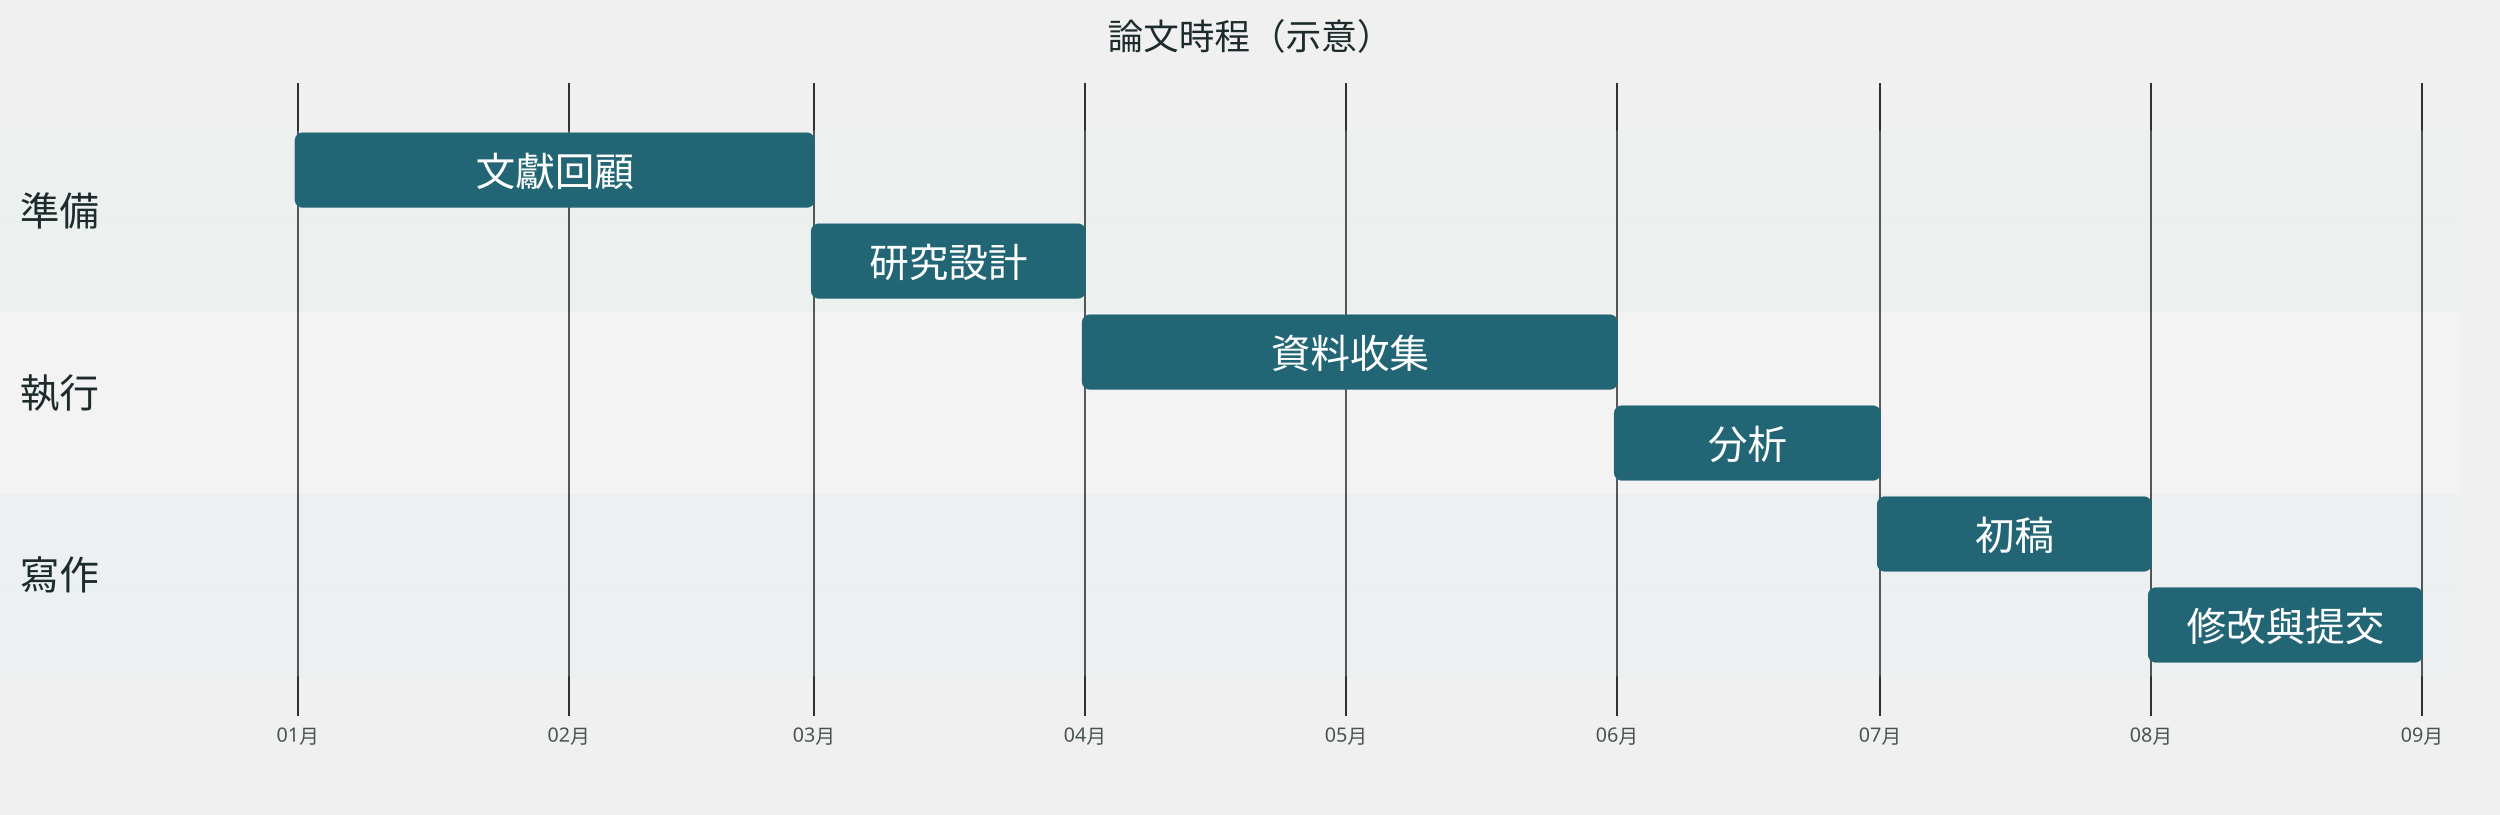
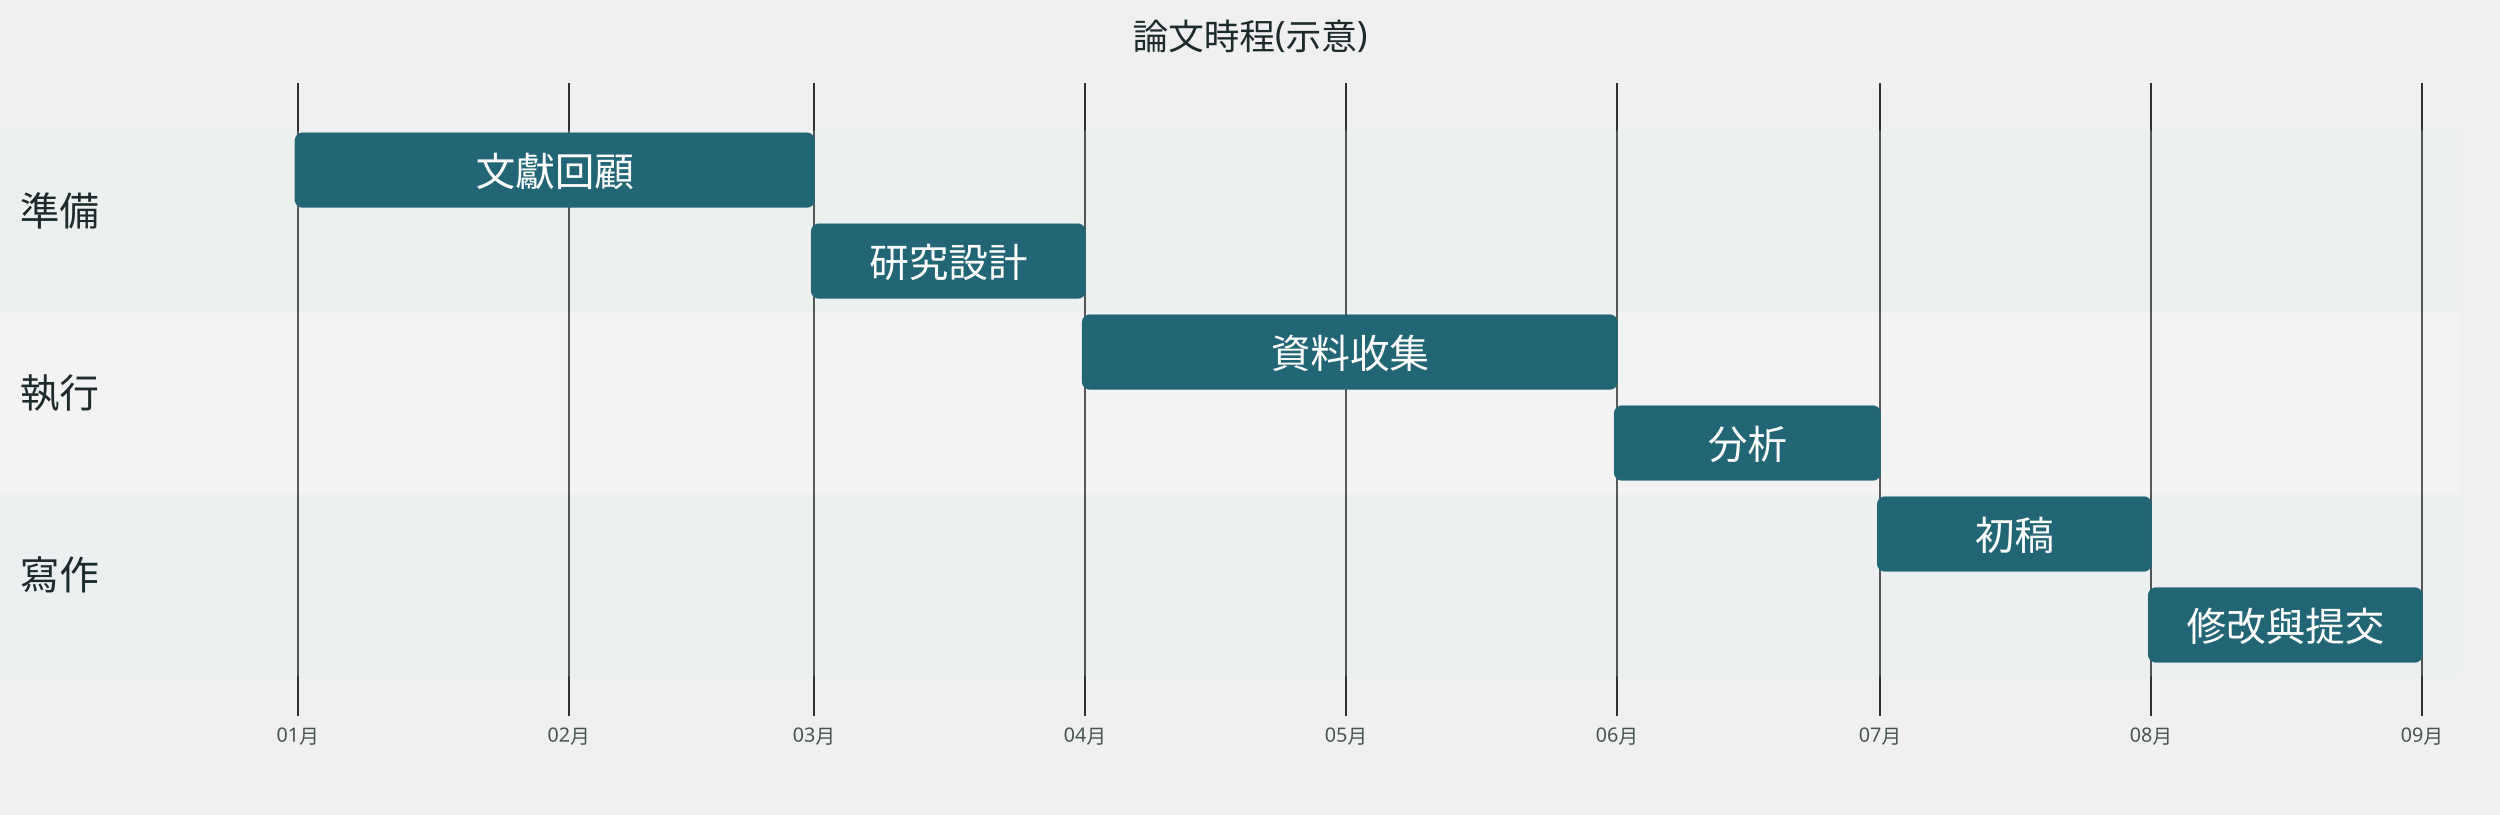
<svg xmlns="http://www.w3.org/2000/svg" id="svg_gantt" width="100%" viewBox="0 0 1264 412" style="max-width: 1264px;" role="graphics-document document" aria-roledescription="gantt">
  <style>#svg_gantt{font-family:'Noto Sans TC','Microsoft JhengHei','PingFang TC','Segoe UI',sans-serif;font-size:22px;fill:#1E2B2C;}@keyframes edge-animation-frame{from{stroke-dashoffset:0;}}@keyframes dash{to{stroke-dashoffset:0;}}#svg_gantt .edge-animation-slow{stroke-dasharray:9,5!important;stroke-dashoffset:900;animation:dash 50s linear infinite;stroke-linecap:round;}#svg_gantt .edge-animation-fast{stroke-dasharray:9,5!important;stroke-dashoffset:900;animation:dash 20s linear infinite;stroke-linecap:round;}#svg_gantt .error-icon{fill:#DDF0E7;}#svg_gantt .error-text{fill:#1E2B2C;stroke:#1E2B2C;}#svg_gantt .edge-thickness-normal{stroke-width:1px;}#svg_gantt .edge-thickness-thick{stroke-width:3.5px;}#svg_gantt .edge-pattern-solid{stroke-dasharray:0;}#svg_gantt .edge-thickness-invisible{stroke-width:0;fill:none;}#svg_gantt .edge-pattern-dashed{stroke-dasharray:3;}#svg_gantt .edge-pattern-dotted{stroke-dasharray:2;}#svg_gantt .marker{fill:#226676;stroke:#226676;}#svg_gantt .marker.cross{stroke:#226676;}#svg_gantt svg{font-family:'Noto Sans TC','Microsoft JhengHei','PingFang TC','Segoe UI',sans-serif;font-size:22px;}#svg_gantt p{margin:0;}#svg_gantt .mermaid-main-font{font-family:'Noto Sans TC','Microsoft JhengHei','PingFang TC','Segoe UI',sans-serif;}#svg_gantt .exclude-range{fill:#eeeeee;}#svg_gantt .section{stroke:none;opacity:0.2;}#svg_gantt .section0{fill:#DDF0E7;}#svg_gantt .section2{fill:#DDEEF1;}#svg_gantt .section1,#svg_gantt .section3{fill:#FFFFFF;opacity:0.2;}#svg_gantt .sectionTitle0{fill:#1E2B2C;}#svg_gantt .sectionTitle1{fill:#1E2B2C;}#svg_gantt .sectionTitle2{fill:#1E2B2C;}#svg_gantt .sectionTitle3{fill:#1E2B2C;}#svg_gantt .sectionTitle{text-anchor:start;font-family:'Noto Sans TC','Microsoft JhengHei','PingFang TC','Segoe UI',sans-serif;}#svg_gantt .grid .tick{stroke:#E3DDD3;opacity:0.8;shape-rendering:crispEdges;}#svg_gantt .grid .tick text{font-family:'Noto Sans TC','Microsoft JhengHei','PingFang TC','Segoe UI',sans-serif;fill:#1E2B2C;}#svg_gantt .grid path{stroke-width:0;}#svg_gantt .today{fill:none;stroke:#D0656E;stroke-width:2px;}#svg_gantt .task{stroke-width:2;}#svg_gantt .taskText{text-anchor:middle;font-family:'Noto Sans TC','Microsoft JhengHei','PingFang TC','Segoe UI',sans-serif;}#svg_gantt .taskTextOutsideRight{fill:#1E2B2C;text-anchor:start;font-family:'Noto Sans TC','Microsoft JhengHei','PingFang TC','Segoe UI',sans-serif;}#svg_gantt .taskTextOutsideLeft{fill:#1E2B2C;text-anchor:end;}#svg_gantt .task.clickable{cursor:pointer;}#svg_gantt .taskText.clickable{cursor:pointer;fill:#1E2B2C!important;font-weight:bold;}#svg_gantt .taskTextOutsideLeft.clickable{cursor:pointer;fill:#1E2B2C!important;font-weight:bold;}#svg_gantt .taskTextOutsideRight.clickable{cursor:pointer;fill:#1E2B2C!important;font-weight:bold;}#svg_gantt .taskText0,#svg_gantt .taskText1,#svg_gantt .taskText2,#svg_gantt .taskText3{fill:#FFFFFF;}#svg_gantt .task0,#svg_gantt .task1,#svg_gantt .task2,#svg_gantt .task3{fill:#226676;stroke:#226676;}#svg_gantt .taskTextOutside0,#svg_gantt .taskTextOutside2{fill:#1E2B2C;}#svg_gantt .taskTextOutside1,#svg_gantt .taskTextOutside3{fill:#1E2B2C;}#svg_gantt .active0,#svg_gantt .active1,#svg_gantt .active2,#svg_gantt .active3{fill:#D0656E;stroke:#B54A54;}#svg_gantt .activeText0,#svg_gantt .activeText1,#svg_gantt .activeText2,#svg_gantt .activeText3{fill:#1E2B2C!important;}#svg_gantt .done0,#svg_gantt .done1,#svg_gantt .done2,#svg_gantt .done3{stroke:#B2DCC9;fill:#CBC2B6;stroke-width:2;}#svg_gantt .doneText0,#svg_gantt .doneText1,#svg_gantt .doneText2,#svg_gantt .doneText3{fill:#1E2B2C!important;}#svg_gantt .doneText0.taskTextOutsideLeft,#svg_gantt .doneText0.taskTextOutsideRight,#svg_gantt .doneText1.taskTextOutsideLeft,#svg_gantt .doneText1.taskTextOutsideRight,#svg_gantt .doneText2.taskTextOutsideLeft,#svg_gantt .doneText2.taskTextOutsideRight,#svg_gantt .doneText3.taskTextOutsideLeft,#svg_gantt .doneText3.taskTextOutsideRight{fill:#1E2B2C!important;}#svg_gantt .crit0,#svg_gantt .crit1,#svg_gantt .crit2,#svg_gantt .crit3{stroke:#ff8888;fill:red;stroke-width:2;}#svg_gantt .activeCrit0,#svg_gantt .activeCrit1,#svg_gantt .activeCrit2,#svg_gantt .activeCrit3{stroke:#ff8888;fill:#D0656E;stroke-width:2;}#svg_gantt .doneCrit0,#svg_gantt .doneCrit1,#svg_gantt .doneCrit2,#svg_gantt .doneCrit3{stroke:#ff8888;fill:#CBC2B6;stroke-width:2;cursor:pointer;shape-rendering:crispEdges;}#svg_gantt .milestone{transform:rotate(45deg) scale(0.8,0.8);}#svg_gantt .milestoneText{font-style:italic;}#svg_gantt .doneCritText0,#svg_gantt .doneCritText1,#svg_gantt .doneCritText2,#svg_gantt .doneCritText3{fill:#1E2B2C!important;}#svg_gantt .doneCritText0.taskTextOutsideLeft,#svg_gantt .doneCritText0.taskTextOutsideRight,#svg_gantt .doneCritText1.taskTextOutsideLeft,#svg_gantt .doneCritText1.taskTextOutsideRight,#svg_gantt .doneCritText2.taskTextOutsideLeft,#svg_gantt .doneCritText2.taskTextOutsideRight,#svg_gantt .doneCritText3.taskTextOutsideLeft,#svg_gantt .doneCritText3.taskTextOutsideRight{fill:#1E2B2C!important;}#svg_gantt .vert{stroke:navy;}#svg_gantt .vertText{font-size:15px;text-anchor:middle;fill:navy!important;}#svg_gantt .activeCritText0,#svg_gantt .activeCritText1,#svg_gantt .activeCritText2,#svg_gantt .activeCritText3{fill:#1E2B2C!important;}#svg_gantt .titleText{text-anchor:middle;font-size:18px;fill:#1E2B2C;font-family:'Noto Sans TC','Microsoft JhengHei','PingFang TC','Segoe UI',sans-serif;}#svg_gantt .node .neo-node{stroke:#226676;}#svg_gantt [data-look="neo"].node rect,#svg_gantt [data-look="neo"].cluster rect,#svg_gantt [data-look="neo"].node polygon{stroke:url(#svg_gantt-gradient);filter:drop-shadow( 1px 2px 2px rgba(185,185,185,1));}#svg_gantt [data-look="neo"].swimlane.cluster rect{filter:none;}#svg_gantt [data-look="neo"].node path{stroke:url(#svg_gantt-gradient);stroke-width:1px;}#svg_gantt [data-look="neo"].node .outer-path{filter:drop-shadow( 1px 2px 2px rgba(185,185,185,1));}#svg_gantt [data-look="neo"].node .neo-line path{stroke:#226676;filter:none;}#svg_gantt [data-look="neo"].node circle{stroke:url(#svg_gantt-gradient);filter:drop-shadow( 1px 2px 2px rgba(185,185,185,1));}#svg_gantt [data-look="neo"].node circle .state-start{fill:#000000;}#svg_gantt [data-look="neo"].icon-shape .icon{fill:url(#svg_gantt-gradient);filter:drop-shadow( 1px 2px 2px rgba(185,185,185,1));}#svg_gantt [data-look="neo"].icon-shape .icon-neo path{stroke:url(#svg_gantt-gradient);filter:drop-shadow( 1px 2px 2px rgba(185,185,185,1));}#svg_gantt :root{--mermaid-font-family:'Noto Sans TC','Microsoft JhengHei','PingFang TC','Segoe UI',sans-serif;}</style>
  <g />
  <g class="grid" transform="translate(150, 362)" fill="none" font-size="10" font-family="sans-serif" text-anchor="middle">
    <path class="domain" stroke="currentColor" d="M0.5,-320V0.5H1074.5V-320" />
    <g class="tick" opacity="1" transform="translate(0.5,0)">
      <line stroke="currentColor" y2="-320" />
      <text fill="#000" y="3" dy="1em" stroke="none" font-size="10" style="text-anchor: middle;">01月</text>
    </g>
    <g class="tick" opacity="1" transform="translate(137.5,0)">
      <line stroke="currentColor" y2="-320" />
      <text fill="#000" y="3" dy="1em" stroke="none" font-size="10" style="text-anchor: middle;">02月</text>
    </g>
    <g class="tick" opacity="1" transform="translate(261.5,0)">
      <line stroke="currentColor" y2="-320" />
      <text fill="#000" y="3" dy="1em" stroke="none" font-size="10" style="text-anchor: middle;">03月</text>
    </g>
    <g class="tick" opacity="1" transform="translate(398.5,0)">
      <line stroke="currentColor" y2="-320" />
      <text fill="#000" y="3" dy="1em" stroke="none" font-size="10" style="text-anchor: middle;">04月</text>
    </g>
    <g class="tick" opacity="1" transform="translate(530.5,0)">
      <line stroke="currentColor" y2="-320" />
      <text fill="#000" y="3" dy="1em" stroke="none" font-size="10" style="text-anchor: middle;">05月</text>
    </g>
    <g class="tick" opacity="1" transform="translate(667.5,0)">
      <line stroke="currentColor" y2="-320" />
      <text fill="#000" y="3" dy="1em" stroke="none" font-size="10" style="text-anchor: middle;">06月</text>
    </g>
    <g class="tick" opacity="1" transform="translate(800.5,0)">
      <line stroke="currentColor" y2="-320" />
      <text fill="#000" y="3" dy="1em" stroke="none" font-size="10" style="text-anchor: middle;">07月</text>
    </g>
    <g class="tick" opacity="1" transform="translate(937.5,0)">
      <line stroke="currentColor" y2="-320" />
      <text fill="#000" y="3" dy="1em" stroke="none" font-size="10" style="text-anchor: middle;">08月</text>
    </g>
    <g class="tick" opacity="1" transform="translate(1074.5,0)">
      <line stroke="currentColor" y2="-320" />
      <text fill="#000" y="3" dy="1em" stroke="none" font-size="10" style="text-anchor: middle;">09月</text>
    </g>
  </g>
  <g>
    <rect x="0" y="66" width="1244" height="46" class="section section0" />
    <rect x="0" y="112" width="1244" height="46" class="section section0" />
    <rect x="0" y="158" width="1244" height="46" class="section section1" />
    <rect x="0" y="204" width="1244" height="46" class="section section1" />
    <rect x="0" y="250" width="1244" height="46" class="section section2" />
    <rect x="0" y="296" width="1244" height="46" class="section section2" />
  </g>
  <g>
    <rect id="svg_gantt-a1" rx="3" ry="3" x="150" y="68" width="261" height="36" transform-origin="280.5px 86px" class="task task0 " />
    <rect id="svg_gantt-a2" rx="3" ry="3" x="411" y="114" width="137" height="36" transform-origin="479.5px 132px" class="task task0 " />
    <rect id="svg_gantt-b1" rx="3" ry="3" x="548" y="160" width="269" height="36" transform-origin="682.5px 178px" class="task task1 " />
    <rect id="svg_gantt-b2" rx="3" ry="3" x="817" y="206" width="133" height="36" transform-origin="883.5px 224px" class="task task1 " />
    <rect id="svg_gantt-c1" rx="3" ry="3" x="950" y="252" width="137" height="36" transform-origin="1018.5px 270px" class="task task2 " />
    <rect id="svg_gantt-c2" rx="3" ry="3" x="1087" y="298" width="137" height="36" transform-origin="1155.5px 316px" class="task task2 " />
    <text id="svg_gantt-a1-text" font-size="20" x="280.5" y="94" text-height="36" class=" taskText taskText0  width-80">文獻回顧 </text>
    <text id="svg_gantt-a2-text" font-size="20" x="479.5" y="140" text-height="36" class=" taskText taskText0  width-80">研究設計 </text>
    <text id="svg_gantt-b1-text" font-size="20" x="682.5" y="186" text-height="36" class=" taskText taskText1  width-80">資料收集 </text>
    <text id="svg_gantt-b2-text" font-size="20" x="883.5" y="232" text-height="36" class=" taskText taskText1  width-40">分析 </text>
    <text id="svg_gantt-c1-text" font-size="20" x="1018.5" y="278" text-height="36" class=" taskText taskText2  width-40">初稿 </text>
    <text id="svg_gantt-c2-text" font-size="20" x="1155.5" y="324" text-height="36" class=" taskText taskText2  width-100">修改與提交 </text>
  </g>
  <g>
    <text dy="0em" x="10" y="114" font-size="20" class="sectionTitle sectionTitle0">
      <tspan alignment-baseline="central" x="10">準備</tspan>
    </text>
    <text dy="0em" x="10" y="206" font-size="20" class="sectionTitle sectionTitle1">
      <tspan alignment-baseline="central" x="10">執行</tspan>
    </text>
    <text dy="0em" x="10" y="298" font-size="20" class="sectionTitle sectionTitle2">
      <tspan alignment-baseline="central" x="10">寫作</tspan>
    </text>
  </g>
  <g class="today">
-     <line x1="-318" x2="-318" y1="25" y2="387" class="today" />
+     <line x1="-316" x2="-316" y1="25" y2="387" class="today" />
  </g>
-   <text x="632" y="25" class="titleText">論文時程（示意）</text>
+   <text x="632" y="25" class="titleText">論文時程(示意)</text>
</svg>
